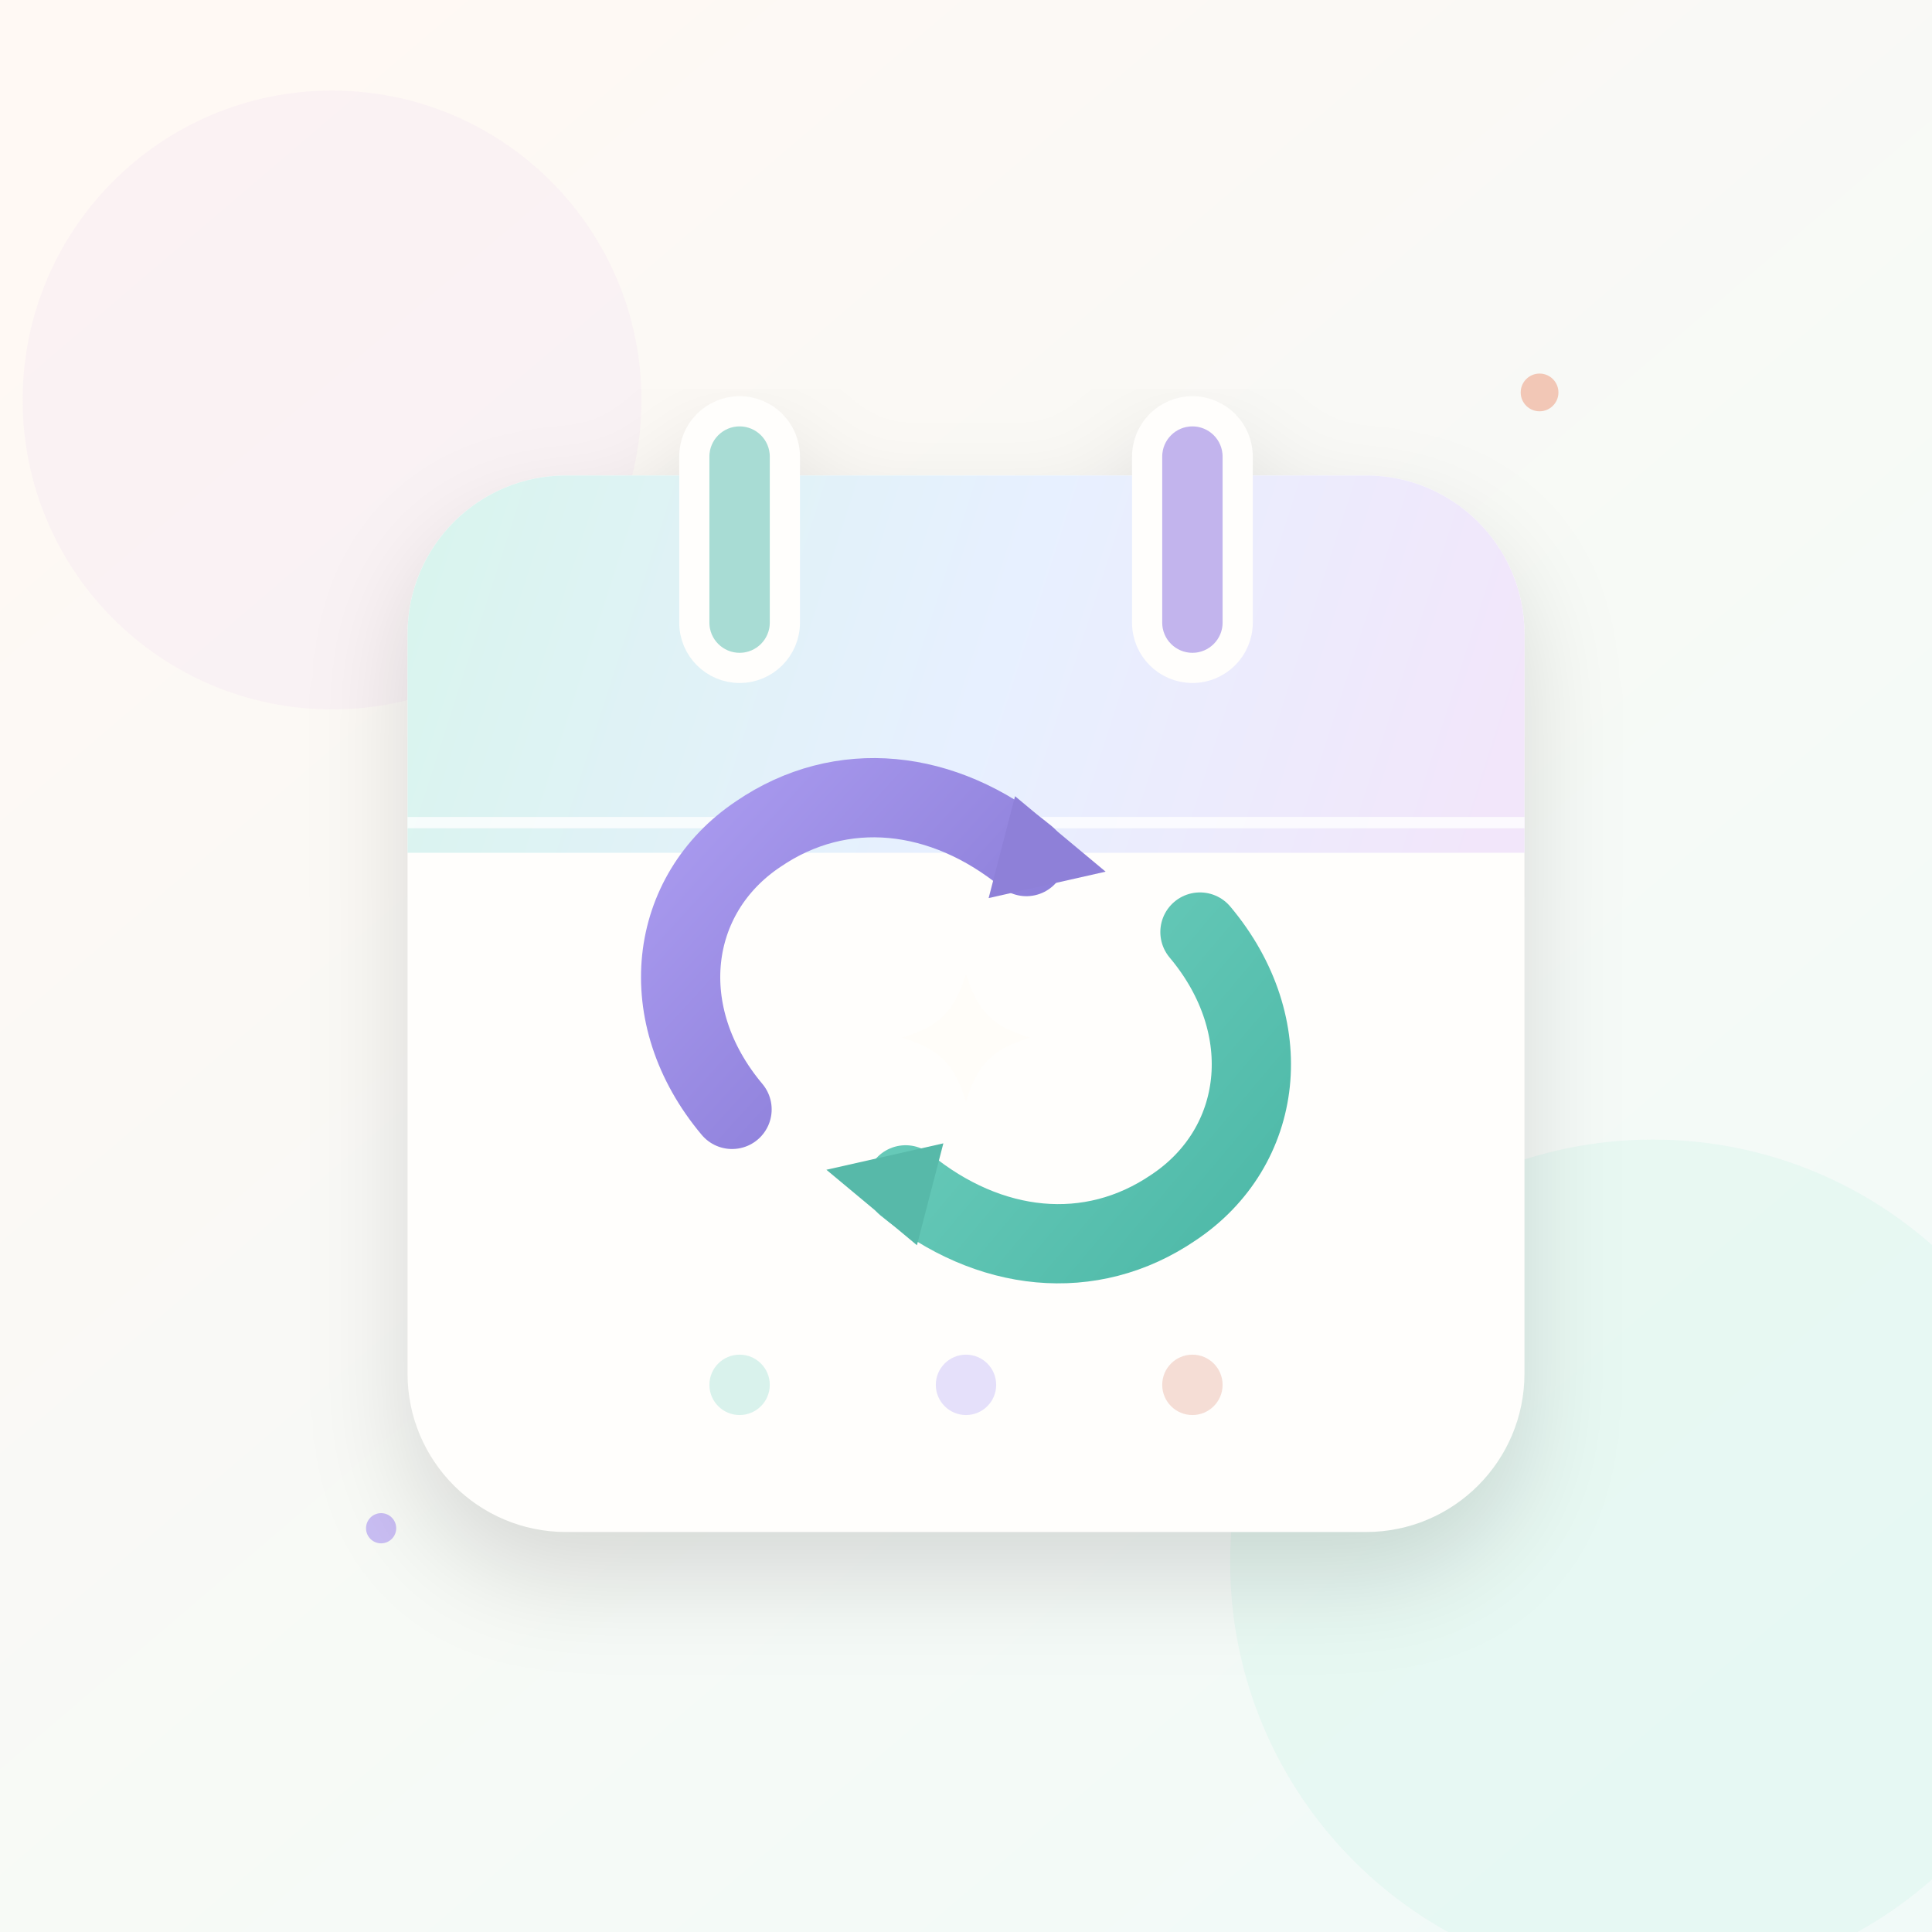
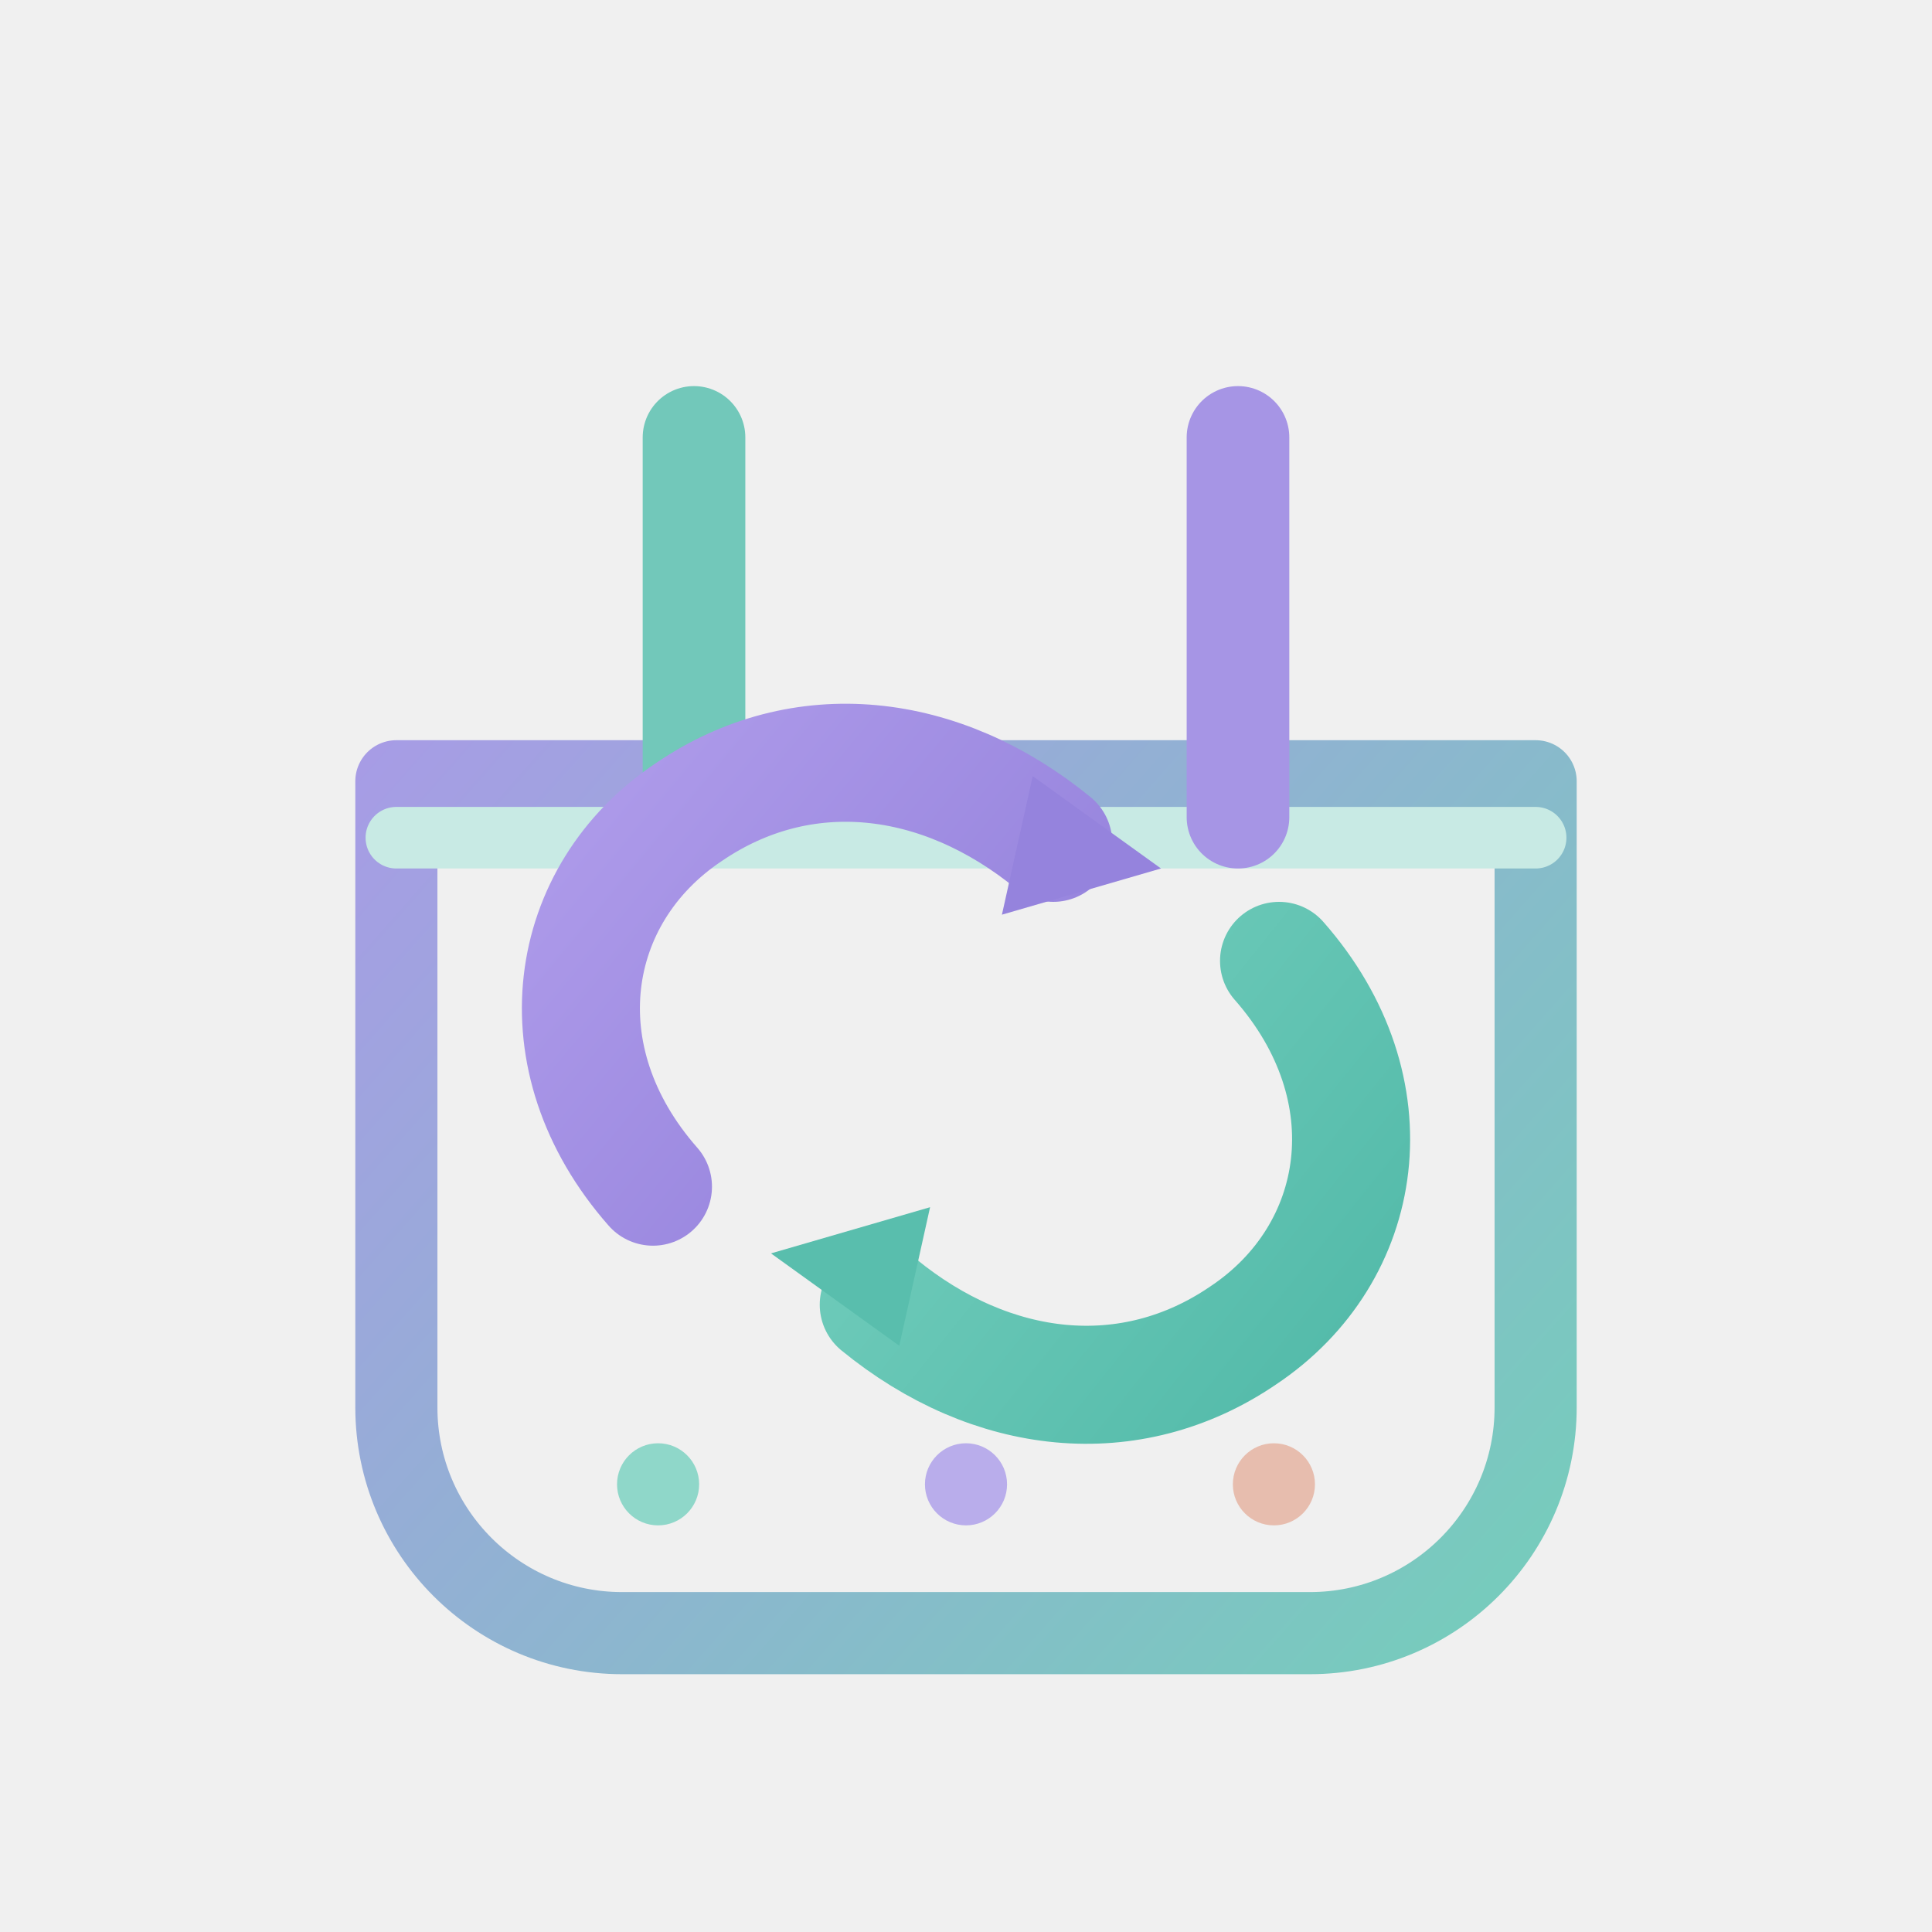
<svg xmlns="http://www.w3.org/2000/svg" width="512" height="512" viewBox="0 0 512 512">
  <defs>
-     <linearGradient id="paper" x1="54" y1="32" x2="440" y2="484" gradientUnits="userSpaceOnUse">
-       <stop stop-color="#FFF9F4" />
-       <stop offset="1" stop-color="#F1FAF8" />
+     <linearGradient id="frame" x1="145" y1="190" x2="367" y2="386" gradientUnits="userSpaceOnUse">
+       <stop stop-color="#A99AE7" />
+       <stop offset="1" stop-color="#75CDBB" />
    </linearGradient>
-     <linearGradient id="header" x1="117" y1="135" x2="394" y2="224" gradientUnits="userSpaceOnUse">
-       <stop stop-color="#D9F4EE" />
-       <stop offset=".52" stop-color="#E7F0FF" />
-       <stop offset="1" stop-color="#F2E6FA" />
+     <linearGradient id="violet" x1="180" y1="220" x2="286" y2="308" gradientUnits="userSpaceOnUse">
+       <stop stop-color="#AE9BEA" />
+       <stop offset="1" stop-color="#8D7BD8" />
    </linearGradient>
-     <linearGradient id="violet" x1="184" y1="217" x2="278" y2="303" gradientUnits="userSpaceOnUse">
-       <stop stop-color="#A899EE" />
-       <stop offset="1" stop-color="#8073D0" />
+     <linearGradient id="mint" x1="226" y1="246" x2="338" y2="336" gradientUnits="userSpaceOnUse">
+       <stop stop-color="#7AD2C1" />
+       <stop offset="1" stop-color="#51B9A8" />
    </linearGradient>
-     <linearGradient id="mint" x1="224" y1="237" x2="331" y2="327" gradientUnits="userSpaceOnUse">
-       <stop stop-color="#75D3C2" />
-       <stop offset="1" stop-color="#4EB9A8" />
-     </linearGradient>
-     <filter id="shadow" x="62" y="91" width="388" height="374" color-interpolation-filters="sRGB" filterUnits="userSpaceOnUse">
-       <feGaussianBlur in="SourceAlpha" stdDeviation="13" />
-       <feOffset dy="12" />
-       <feComponentTransfer>
-         <feFuncA type="linear" slope=".13" />
-       </feComponentTransfer>
-       <feMerge>
-         <feMergeNode />
-         <feMergeNode in="SourceGraphic" />
-       </feMerge>
-     </filter>
-     <clipPath id="card-clip">
-       <rect x="108" y="126" width="296" height="280" rx="42" />
-     </clipPath>
  </defs>
-   <rect width="512" height="512" fill="url(#paper)" />
-   <circle cx="88" cy="106" r="82" fill="#F7E9F2" opacity=".45" />
-   <circle cx="438" cy="414" r="112" fill="#DDF5EE" opacity=".52" />
-   <circle cx="408" cy="104" r="5" fill="#F2C7B6" />
-   <circle cx="101" cy="405" r="4" fill="#C9BDF3" />
-   <g filter="url(#shadow)">
-     <rect x="108" y="126" width="296" height="280" rx="42" fill="#FFFEFC" />
-     <g clip-path="url(#card-clip)">
-       <path d="M108 168c0-23.196 18.804-42 42-42h212c23.196 0 42 18.804 42 42v58H108v-58Z" fill="url(#header)" />
-       <path d="M108 218h296" stroke="#FFFFFF" stroke-opacity=".78" stroke-width="3" />
-     </g>
-     <rect x="184" y="109" width="24" height="68" rx="12" fill="#A8DCD4" stroke="#FFFEFC" stroke-width="8" />
-     <rect x="304" y="109" width="24" height="68" rx="12" fill="#C2B4ED" stroke="#FFFEFC" stroke-width="8" />
+   <g transform="translate(-92.16 -92.16) scale(1.36)">
+     <path d="M145 220h222v122a44 44 0 0 1-44 44H189a44 44 0 0 1-44-44V220Z" fill="none" stroke="url(#frame)" stroke-width="16" stroke-linejoin="round" />
+     <path d="M145 231h222" fill="none" stroke="#C8EAE4" stroke-width="12" stroke-linecap="round" />
+     <path d="M203 153v74" fill="none" stroke="#72C8BA" stroke-width="20" stroke-linecap="round" />
+     <path d="M309 153v74" fill="none" stroke="#A695E5" stroke-width="20" stroke-linecap="round" />
+     <path d="M195 299c-22-25-17-57 7-73 22-15 49-12 71 6" fill="none" stroke="url(#violet)" stroke-width="23" stroke-linecap="round" />
+     <path d="m269 219 25 18-31 9 6-27Z" fill="#9583DD" />
+     <path d="M317 255c22 25 17 57-7 73-22 15-49 12-71-6" fill="none" stroke="url(#mint)" stroke-width="23" stroke-linecap="round" />
+     <path d="m243 330-25-18 31-9-6 27Z" fill="#59BEAD" />
+     <circle cx="196" cy="357" r="8" fill="#8FD7C9" />
+     <circle cx="256" cy="357" r="8" fill="#B9ADEB" />
+     <circle cx="316" cy="357" r="8" fill="#E7BDAE" />
  </g>
-   <path d="M194 294c-21-25-17-57 7-73 22-15 49-12 71 6" fill="none" stroke="url(#violet)" stroke-width="21" stroke-linecap="round" />
-   <path d="m269 211 24 20-31 7 7-27Z" fill="#8E80D8" />
-   <path d="M318 247c21 25 17 57-7 73-22 15-49 12-71-6" fill="none" stroke="url(#mint)" stroke-width="21" stroke-linecap="round" />
-   <path d="m243 330-24-20 31-7-7 27Z" fill="#57B9A9" />
-   <circle cx="196" cy="367" r="8" fill="#D9F2EC" />
-   <circle cx="256" cy="367" r="8" fill="#E5E0FA" />
-   <circle cx="316" cy="367" r="8" fill="#F5DDD5" />
-   <path d="M256 258c3 10 7 14 17 17-10 3-14 7-17 17-3-10-7-14-17-17 10-3 14-7 17-17Z" fill="#FFFDF9" />
</svg>
